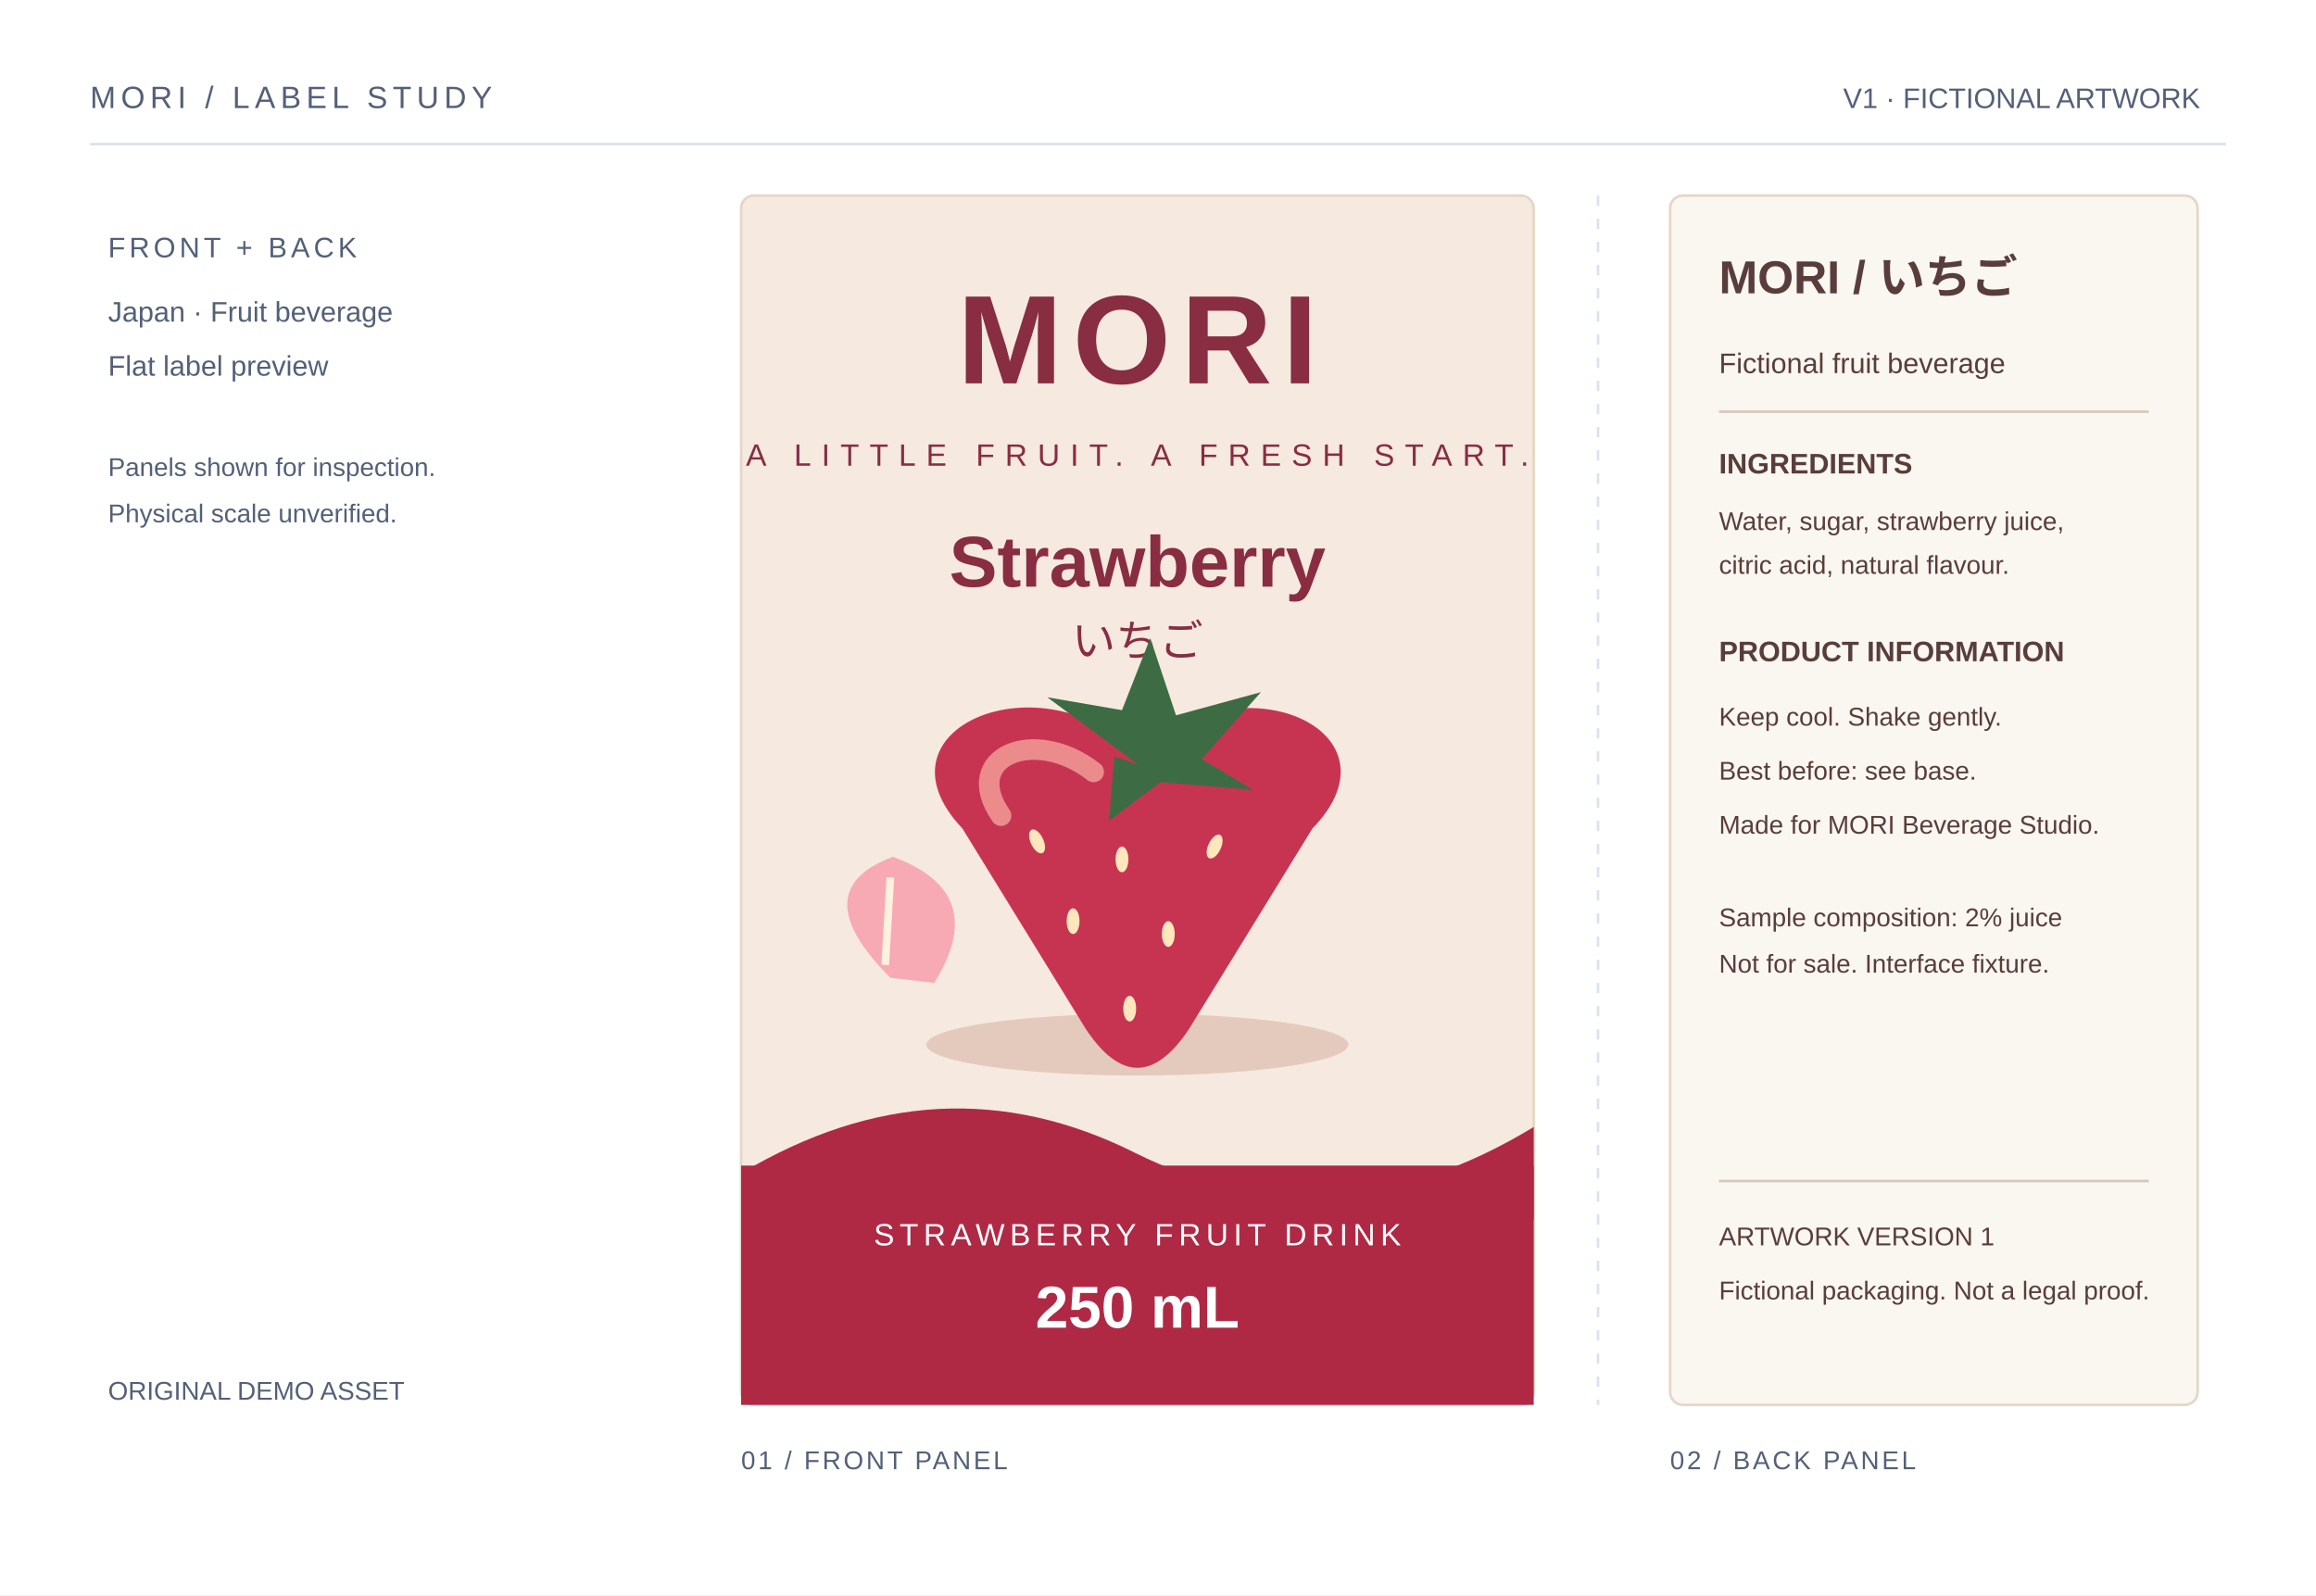
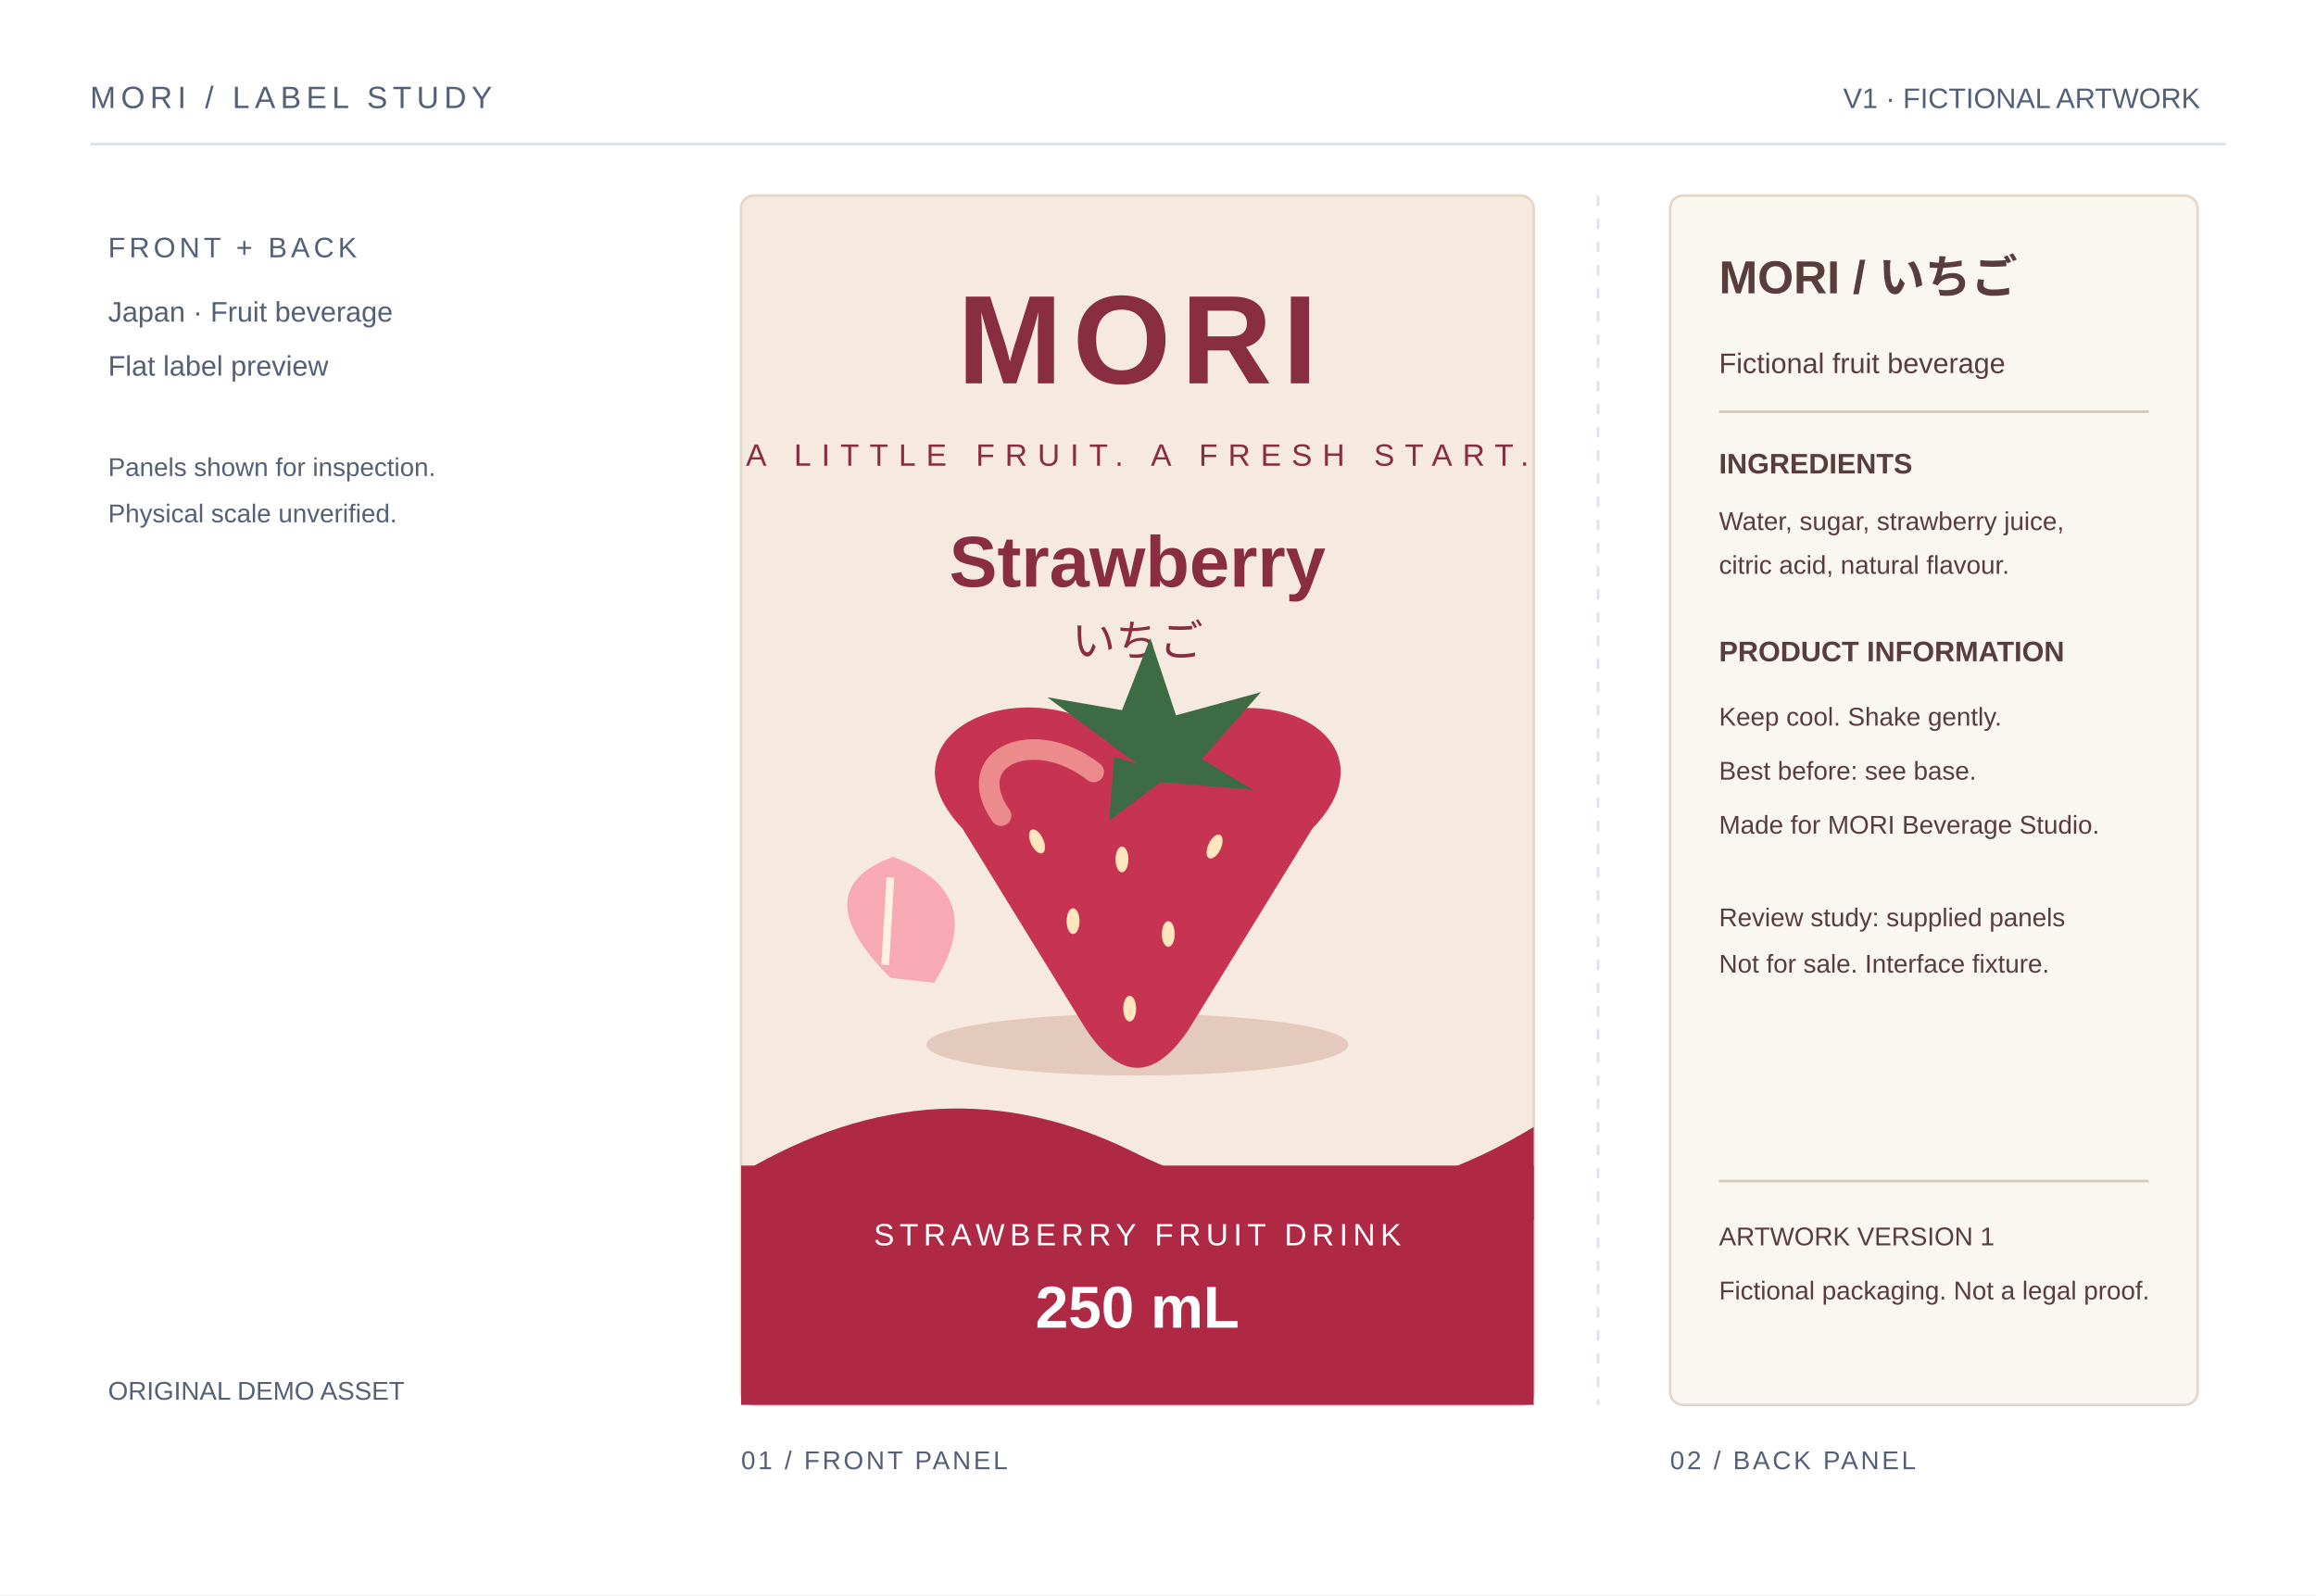
<svg xmlns="http://www.w3.org/2000/svg" width="900" height="620" viewBox="0 0 900 620">
  <rect width="900" height="620" fill="#fff" />
  <g font-family="Arial,sans-serif" fill="#536078">
    <text x="35" y="42" font-size="12" letter-spacing="2">MORI / LABEL STUDY</text>
    <text x="855" y="42" text-anchor="end" font-size="11">V1 · FICTIONAL ARTWORK</text>
    <path d="M35 56H865" stroke="#dce2ec" />
    <text x="42" y="100" font-size="11" letter-spacing="1.5">FRONT + BACK</text>
    <text x="42" y="125" font-size="11">Japan · Fruit beverage</text>
    <text x="42" y="146" font-size="11">Flat label preview</text>
    <text x="42" y="185" font-size="10">Panels shown for inspection.</text>
    <text x="42" y="203" font-size="10">Physical scale unverified.</text>
    <text x="42" y="544" font-size="10">ORIGINAL DEMO ASSET</text>
  </g>
  <rect x="288" y="76" width="308" height="470" rx="5" fill="#f6e9df" stroke="#e5d6c8" />
  <rect x="288" y="453" width="308" height="93" fill="#af2945" />
  <path d="M288 456Q365 410 441 448T596 438V474H288Z" fill="#af2945" />
  <g text-anchor="middle" font-family="Arial,sans-serif">
    <text x="442" y="149" font-size="49" letter-spacing="4" font-weight="bold" fill="#882d42">MORI</text>
    <text x="442" y="181" font-size="12" letter-spacing="4" fill="#882d42">A LITTLE FRUIT. A FRESH START.</text>
    <text x="442" y="228" font-size="28" font-weight="bold" fill="#882d42">Strawberry</text>
    <text x="442" y="255" font-size="17" fill="#882d42">いちご</text>
  </g>
  <g transform="translate(442 347)">
    <ellipse cx="0" cy="59" rx="82" ry="12" fill="#e3cabd" />
    <path d="M-68-25C-105-64-37-92 0-54C40-92 105-63 68-25L20 53Q0 83-20 53Z" fill="#c73452" />
    <path d="M-53-30C-69-53-40-65-17-47" fill="none" stroke="#ec8b8c" stroke-width="8" stroke-linecap="round" />
    <path d="M0-50L-35-76L-6-71L5-99L15-69L48-78L25-52L45-40L9-43L-11-28L-9-53Z" fill="#3d6c44" />
    <g fill="#ffe6bc">
      <ellipse cx="-39" cy="-20" rx="2.5" ry="5" transform="rotate(-25 -39 -20)" />
      <ellipse cx="-6" cy="-13" rx="2.5" ry="5" />
      <ellipse cx="30" cy="-18" rx="2.5" ry="5" transform="rotate(25 30 -18)" />
      <ellipse cx="-25" cy="11" rx="2.5" ry="5" />
      <ellipse cx="12" cy="16" rx="2.5" ry="5" />
      <ellipse cx="-3" cy="45" rx="2.5" ry="5" />
    </g>
    <path d="M-96 33Q-130-1-95-14Q-57 0-79 35" fill="#f7aab3" />
    <path d="M-98 28L-96-6" stroke="#fff0df" stroke-width="3" />
  </g>
  <g font-family="Arial,sans-serif" fill="white" text-anchor="middle">
    <text x="442" y="484" font-size="12" letter-spacing="2">STRAWBERRY FRUIT DRINK</text>
    <text x="442" y="516" font-size="23" font-weight="bold">250 mL</text>
  </g>
  <rect x="649" y="76" width="205" height="470" rx="5" fill="#faf6f0" stroke="#e5d6c8" />
  <g font-family="Arial,sans-serif" fill="#593d3d">
    <text x="668" y="114" font-size="18" font-weight="bold">MORI / いちご</text>
    <text x="668" y="145" font-size="11">Fictional fruit beverage</text>
    <path d="M668 160H835" stroke="#d7c7bd" />
    <text x="668" y="184" font-size="11" font-weight="bold">INGREDIENTS</text>
    <text x="668" y="206" font-size="10">Water, sugar, strawberry juice,</text>
    <text x="668" y="223" font-size="10">citric acid, natural flavour.</text>
    <text x="668" y="257" font-size="11" font-weight="bold">PRODUCT INFORMATION</text>
    <text x="668" y="282" font-size="10">Keep cool. Shake gently.</text>
    <text x="668" y="303" font-size="10">Best before: see base.</text>
    <text x="668" y="324" font-size="10">Made for MORI Beverage Studio.</text>
-     <text x="668" y="360" font-size="10">Sample composition: 2% juice</text>
+     <text x="668" y="360" font-size="10">Review study: supplied panels</text>
    <text x="668" y="378" font-size="10">Not for sale. Interface fixture.</text>
    <path d="M668 459H835" stroke="#d7c7bd" />
    <text x="668" y="484" font-size="10">ARTWORK VERSION 1</text>
    <text x="668" y="505" font-size="10">Fictional packaging. Not a legal proof.</text>
  </g>
  <g fill="#536078" font-family="Arial,sans-serif" font-size="10" letter-spacing="1">
    <text x="288" y="571">01 / FRONT PANEL</text>
    <text x="649" y="571">02 / BACK PANEL</text>
  </g>
  <path d="M621 76V546" stroke="#dce2ec" stroke-dasharray="4 5" />
</svg>
